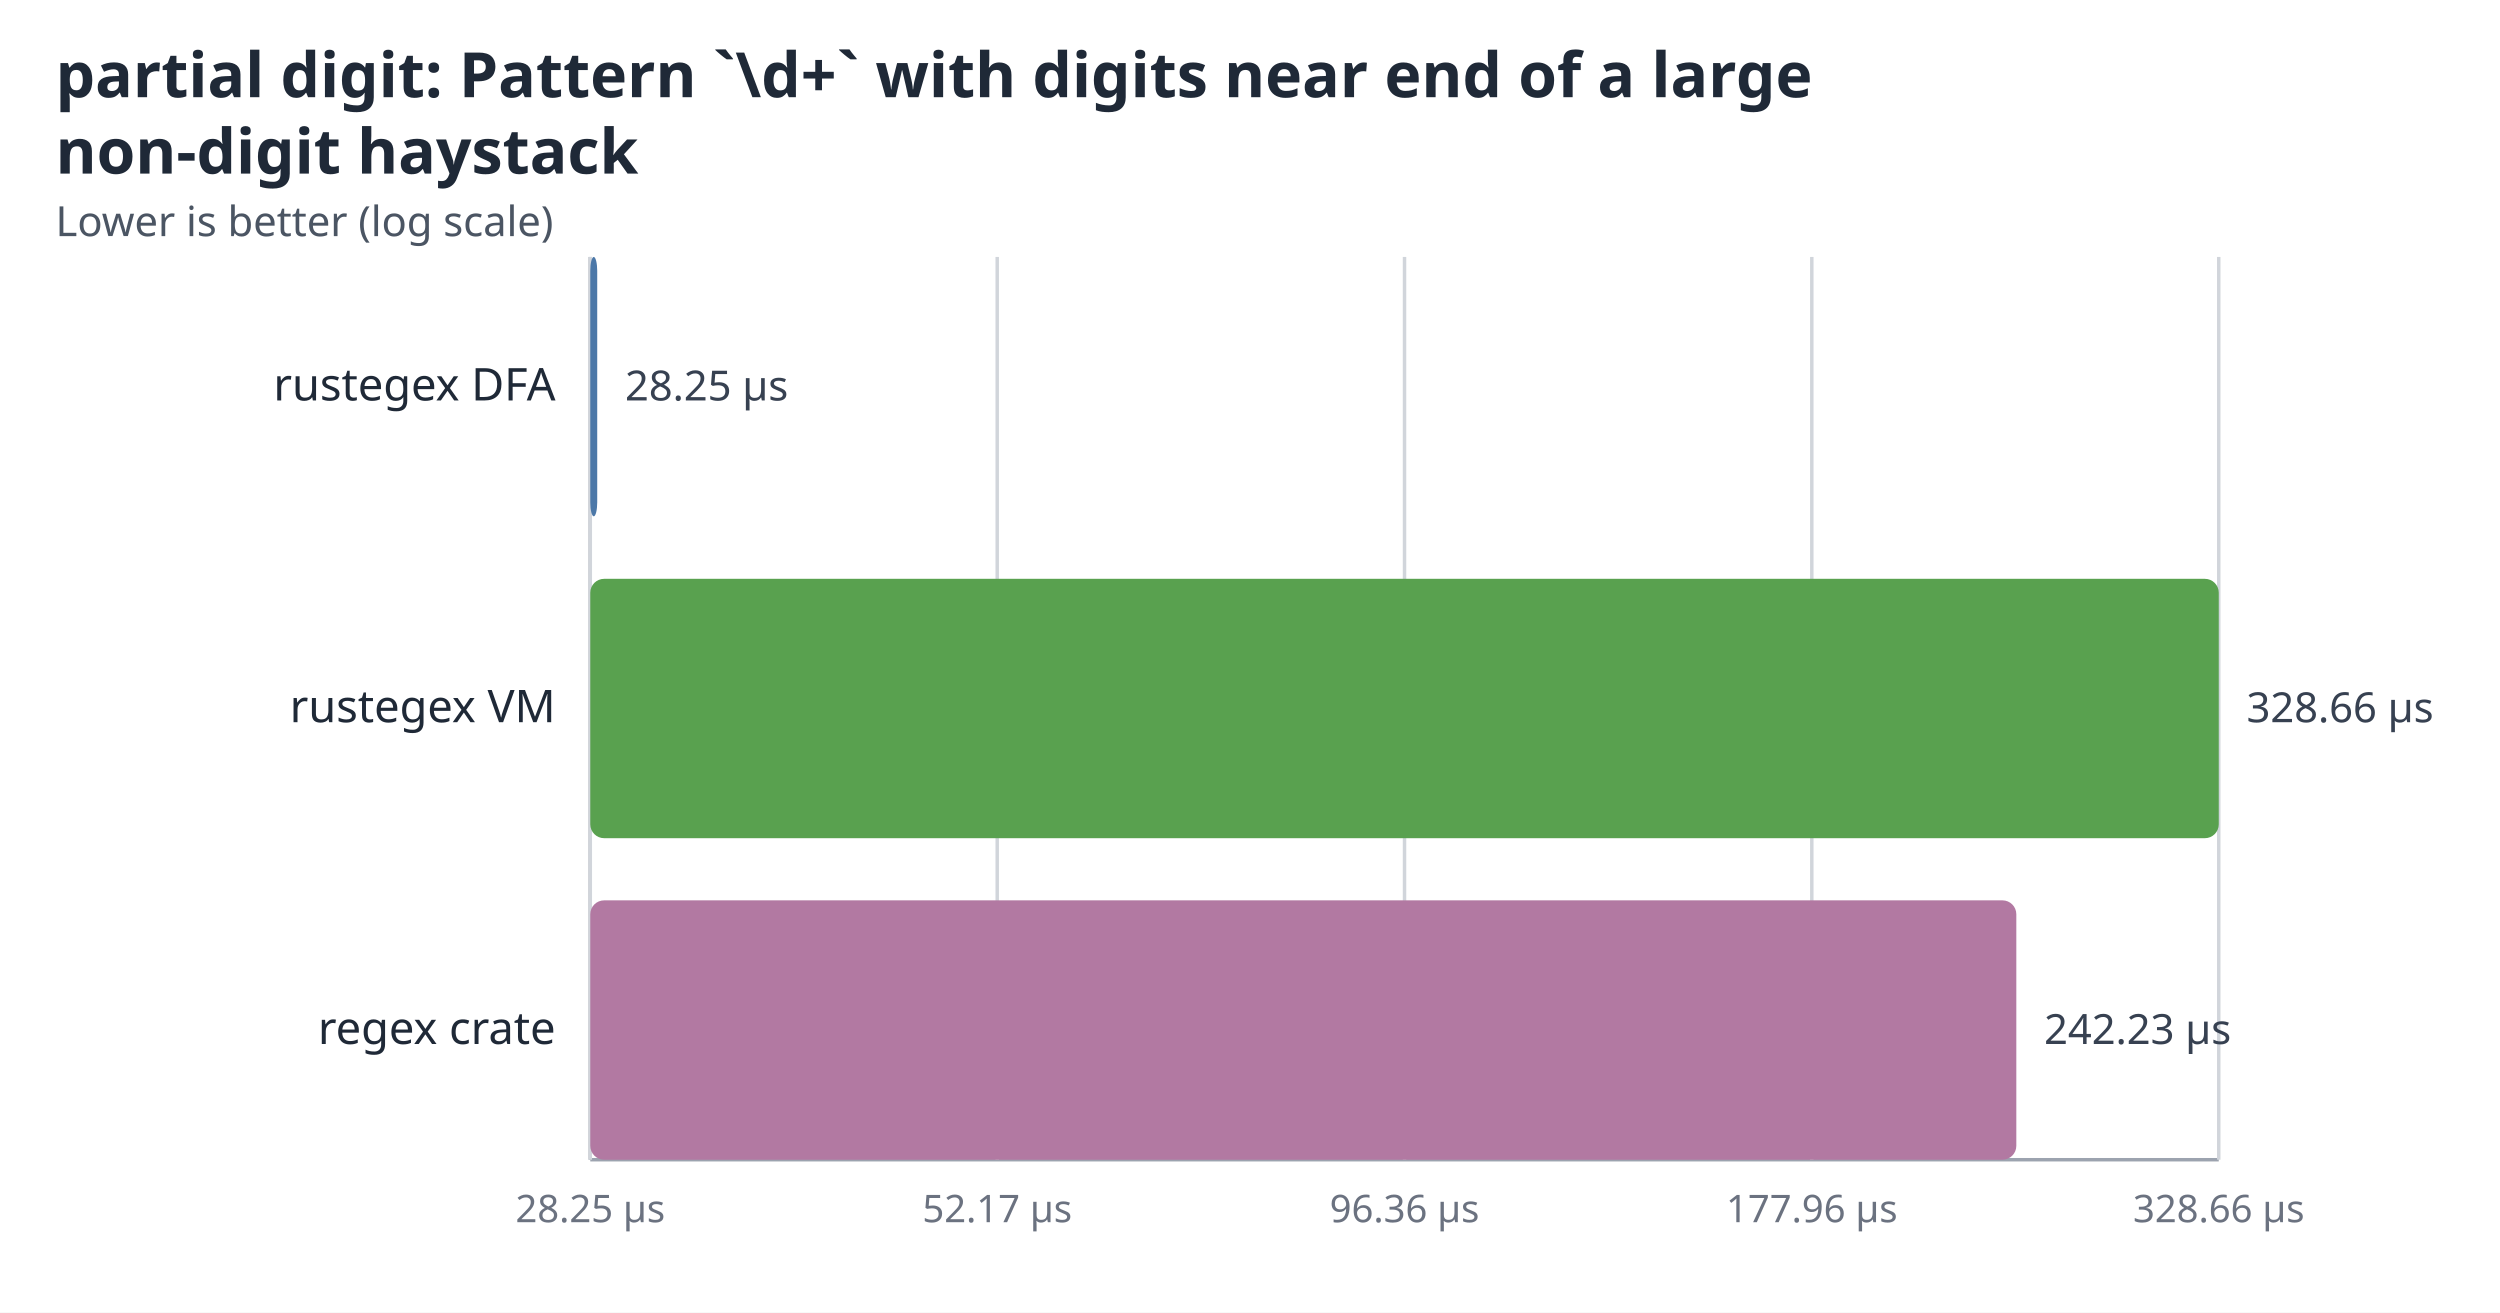
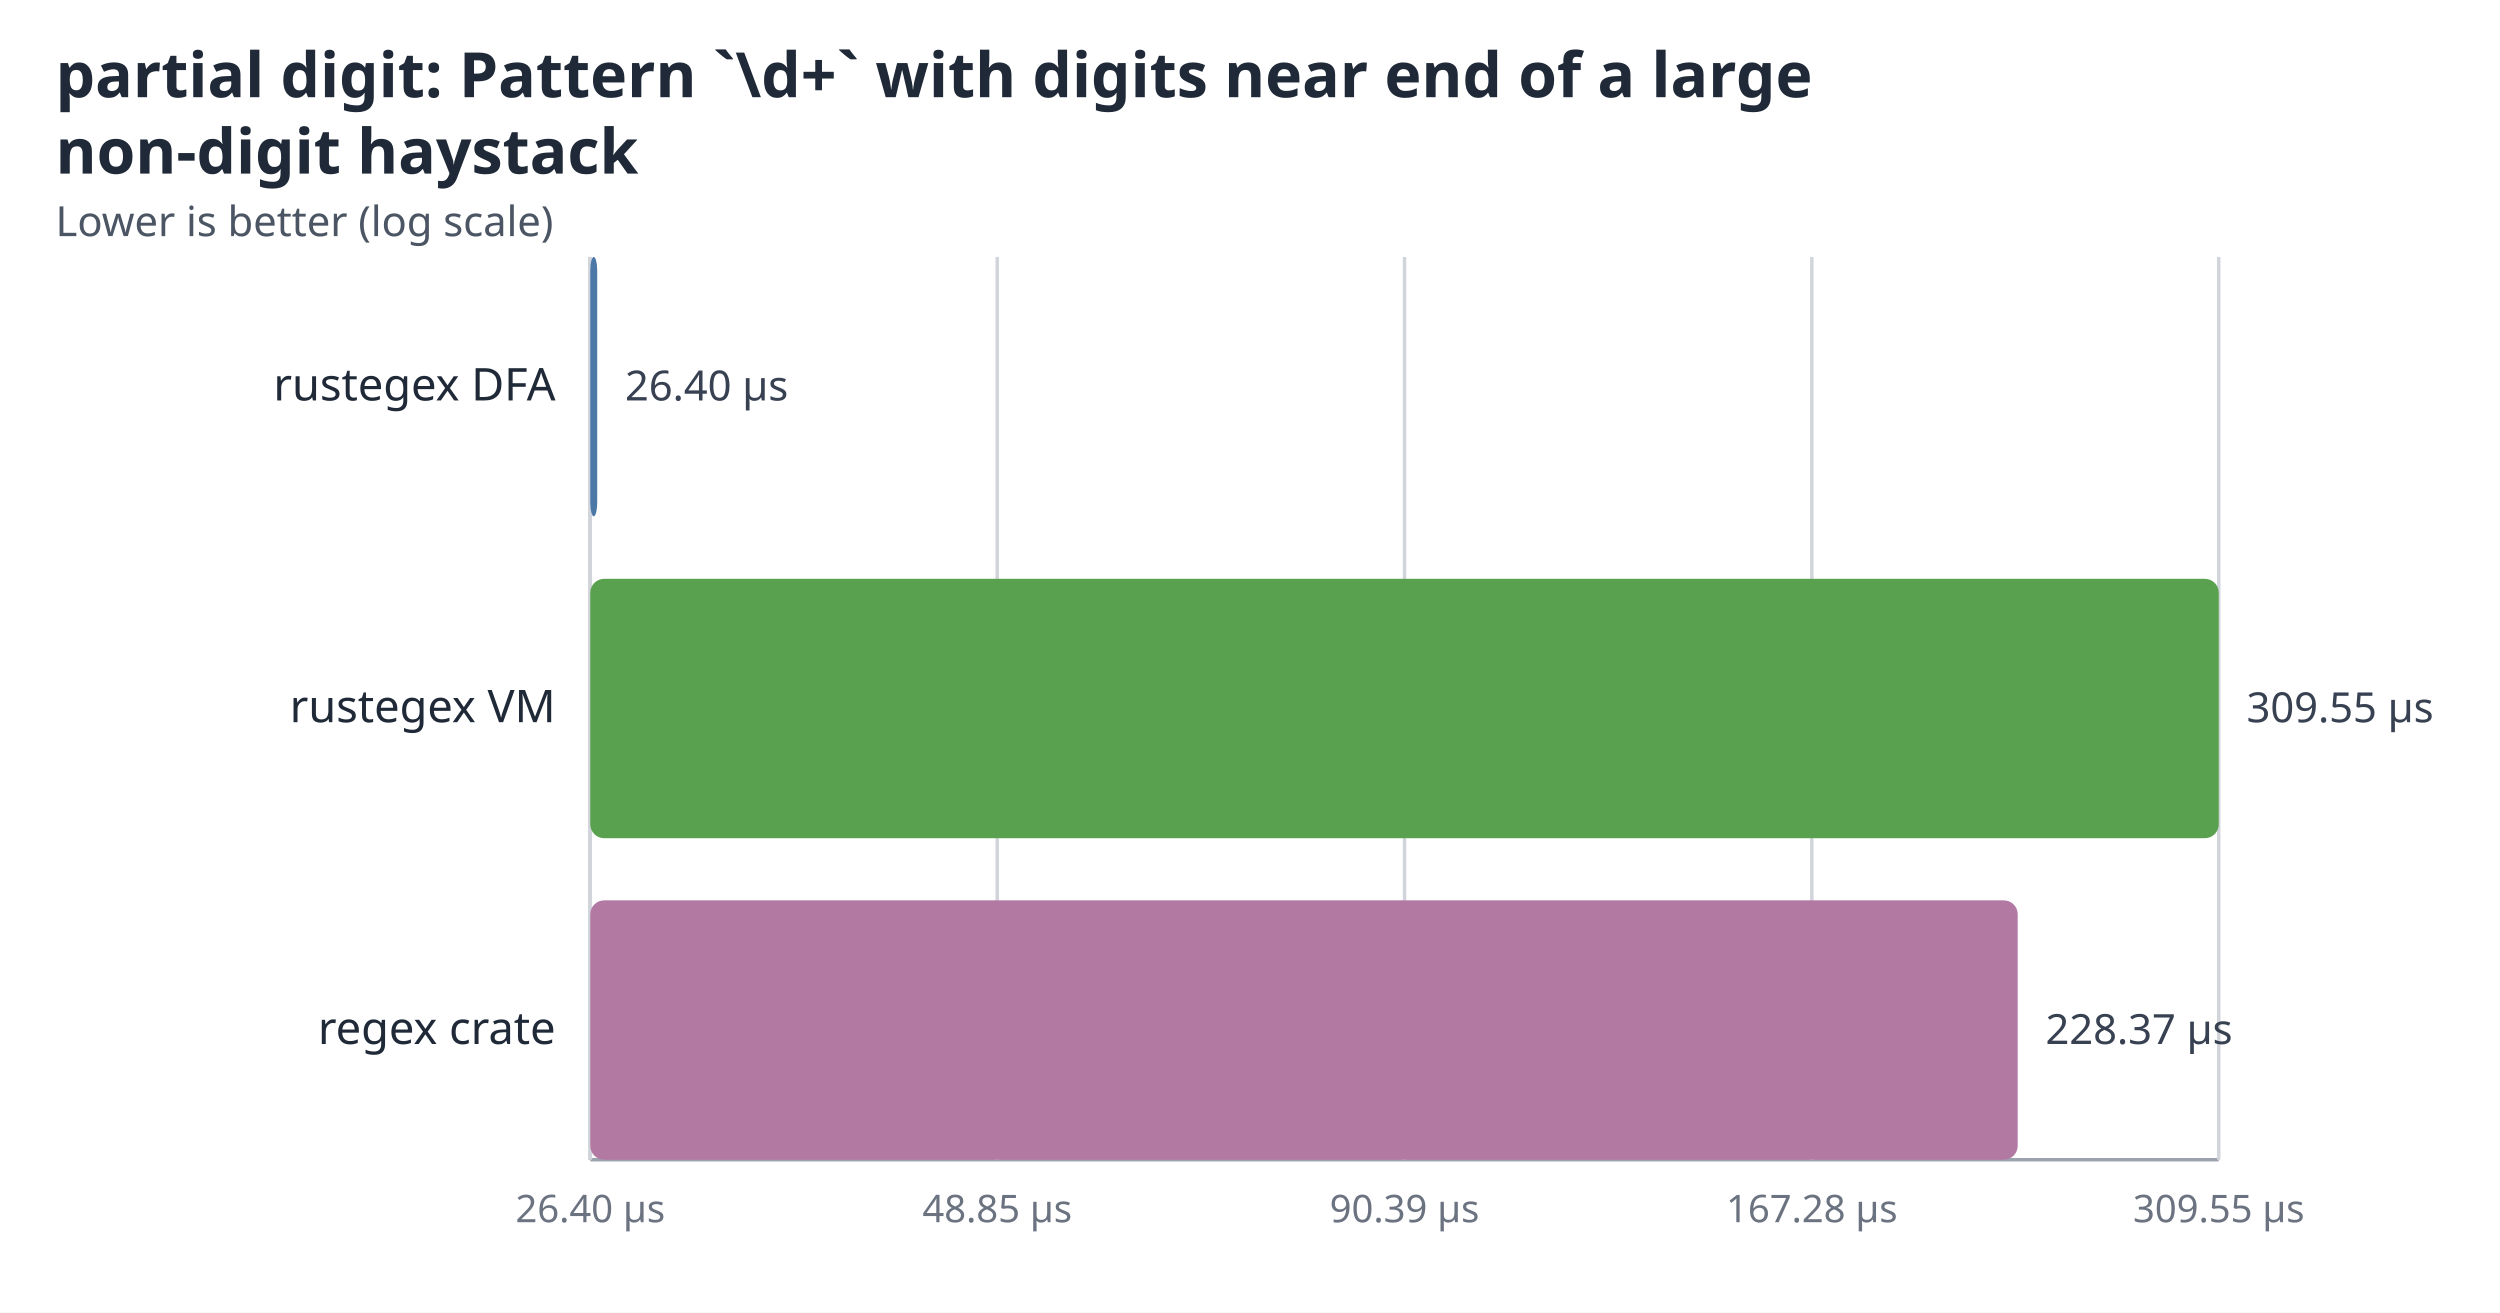
<svg xmlns="http://www.w3.org/2000/svg" width="720" height="378" viewBox="0 0 720 378">
  <rect width="100%" height="100%" fill="#ffffff" />
  <style>text { font-family: ui-sans-serif, system-ui, sans-serif; fill: #1f2937; }.title { font-size: 18px; font-weight: 700; }.subtitle { font-size: 12px; fill: #4b5563; }.label { font-size: 13px; }.value { font-size: 12px; fill: #374151; }.axis { stroke: #9ca3af; stroke-width: 1; }.tick { stroke: #d1d5db; stroke-width: 1; }.tick-label { font-size: 11px; fill: #6b7280; }</style>
  <text class="title" x="16" y="28">partial digit: Pattern `\d+` with digits near end of a large</text>
  <text class="title" x="16" y="50">non-digit haystack</text>
  <text class="subtitle" x="16" y="68">Lower is better (log scale)</text>
  <line class="axis" x1="170" y1="334" x2="639" y2="334" />
  <line class="axis" x1="170" y1="74" x2="170" y2="334" />
  <line class="tick" x1="170.0" y1="74" x2="170.0" y2="334" />
-   <text class="tick-label" x="170.0" y="352" text-anchor="middle">28.25 µs</text>
+   <text class="tick-label" x="170.0" y="352" text-anchor="middle">26.40 µs</text>
  <line class="tick" x1="287.2" y1="74" x2="287.2" y2="334" />
-   <text class="tick-label" x="287.2" y="352" text-anchor="middle">52.17 µs</text>
+   <text class="tick-label" x="287.2" y="352" text-anchor="middle">48.85 µs</text>
  <line class="tick" x1="404.5" y1="74" x2="404.5" y2="334" />
-   <text class="tick-label" x="404.5" y="352" text-anchor="middle">96.36 µs</text>
+   <text class="tick-label" x="404.5" y="352" text-anchor="middle">90.39 µs</text>
  <line class="tick" x1="521.8" y1="74" x2="521.8" y2="334" />
-   <text class="tick-label" x="521.8" y="352" text-anchor="middle">177.96 µs</text>
+   <text class="tick-label" x="521.8" y="352" text-anchor="middle">167.28 µs</text>
  <line class="tick" x1="639.0" y1="74" x2="639.0" y2="334" />
-   <text class="tick-label" x="639.0" y="352" text-anchor="middle">328.66 µs</text>
+   <text class="tick-label" x="639.0" y="352" text-anchor="middle">309.55 µs</text>
  <rect x="170.0" y="74.0" width="2.0" height="74.7" fill="#4c78a8" rx="4" />
  <text class="label" x="160" y="115.333" text-anchor="end">rustegex DFA</text>
-   <text class="value" x="180.0" y="115.333">28.25 µs</text>
+   <text class="value" x="180.0" y="115.333">26.40 µs</text>
  <rect x="170.0" y="166.7" width="469.0" height="74.7" fill="#59a14f" rx="4" />
  <text class="label" x="160" y="208" text-anchor="end">rustegex VM</text>
-   <text class="value" x="647.0" y="208">328.66 µs</text>
-   <rect x="170.0" y="259.3" width="410.7" height="74.7" fill="#b279a2" rx="4" />
+   <text class="value" x="647.0" y="208">309.55 µs</text>
+   <rect x="170.0" y="259.3" width="411.1" height="74.7" fill="#b279a2" rx="4" />
  <text class="label" x="160" y="300.667" text-anchor="end">regex crate</text>
-   <text class="value" x="588.7" y="300.667">242.23 µs</text>
+   <text class="value" x="589.1" y="300.667">228.37 µs</text>
</svg>
